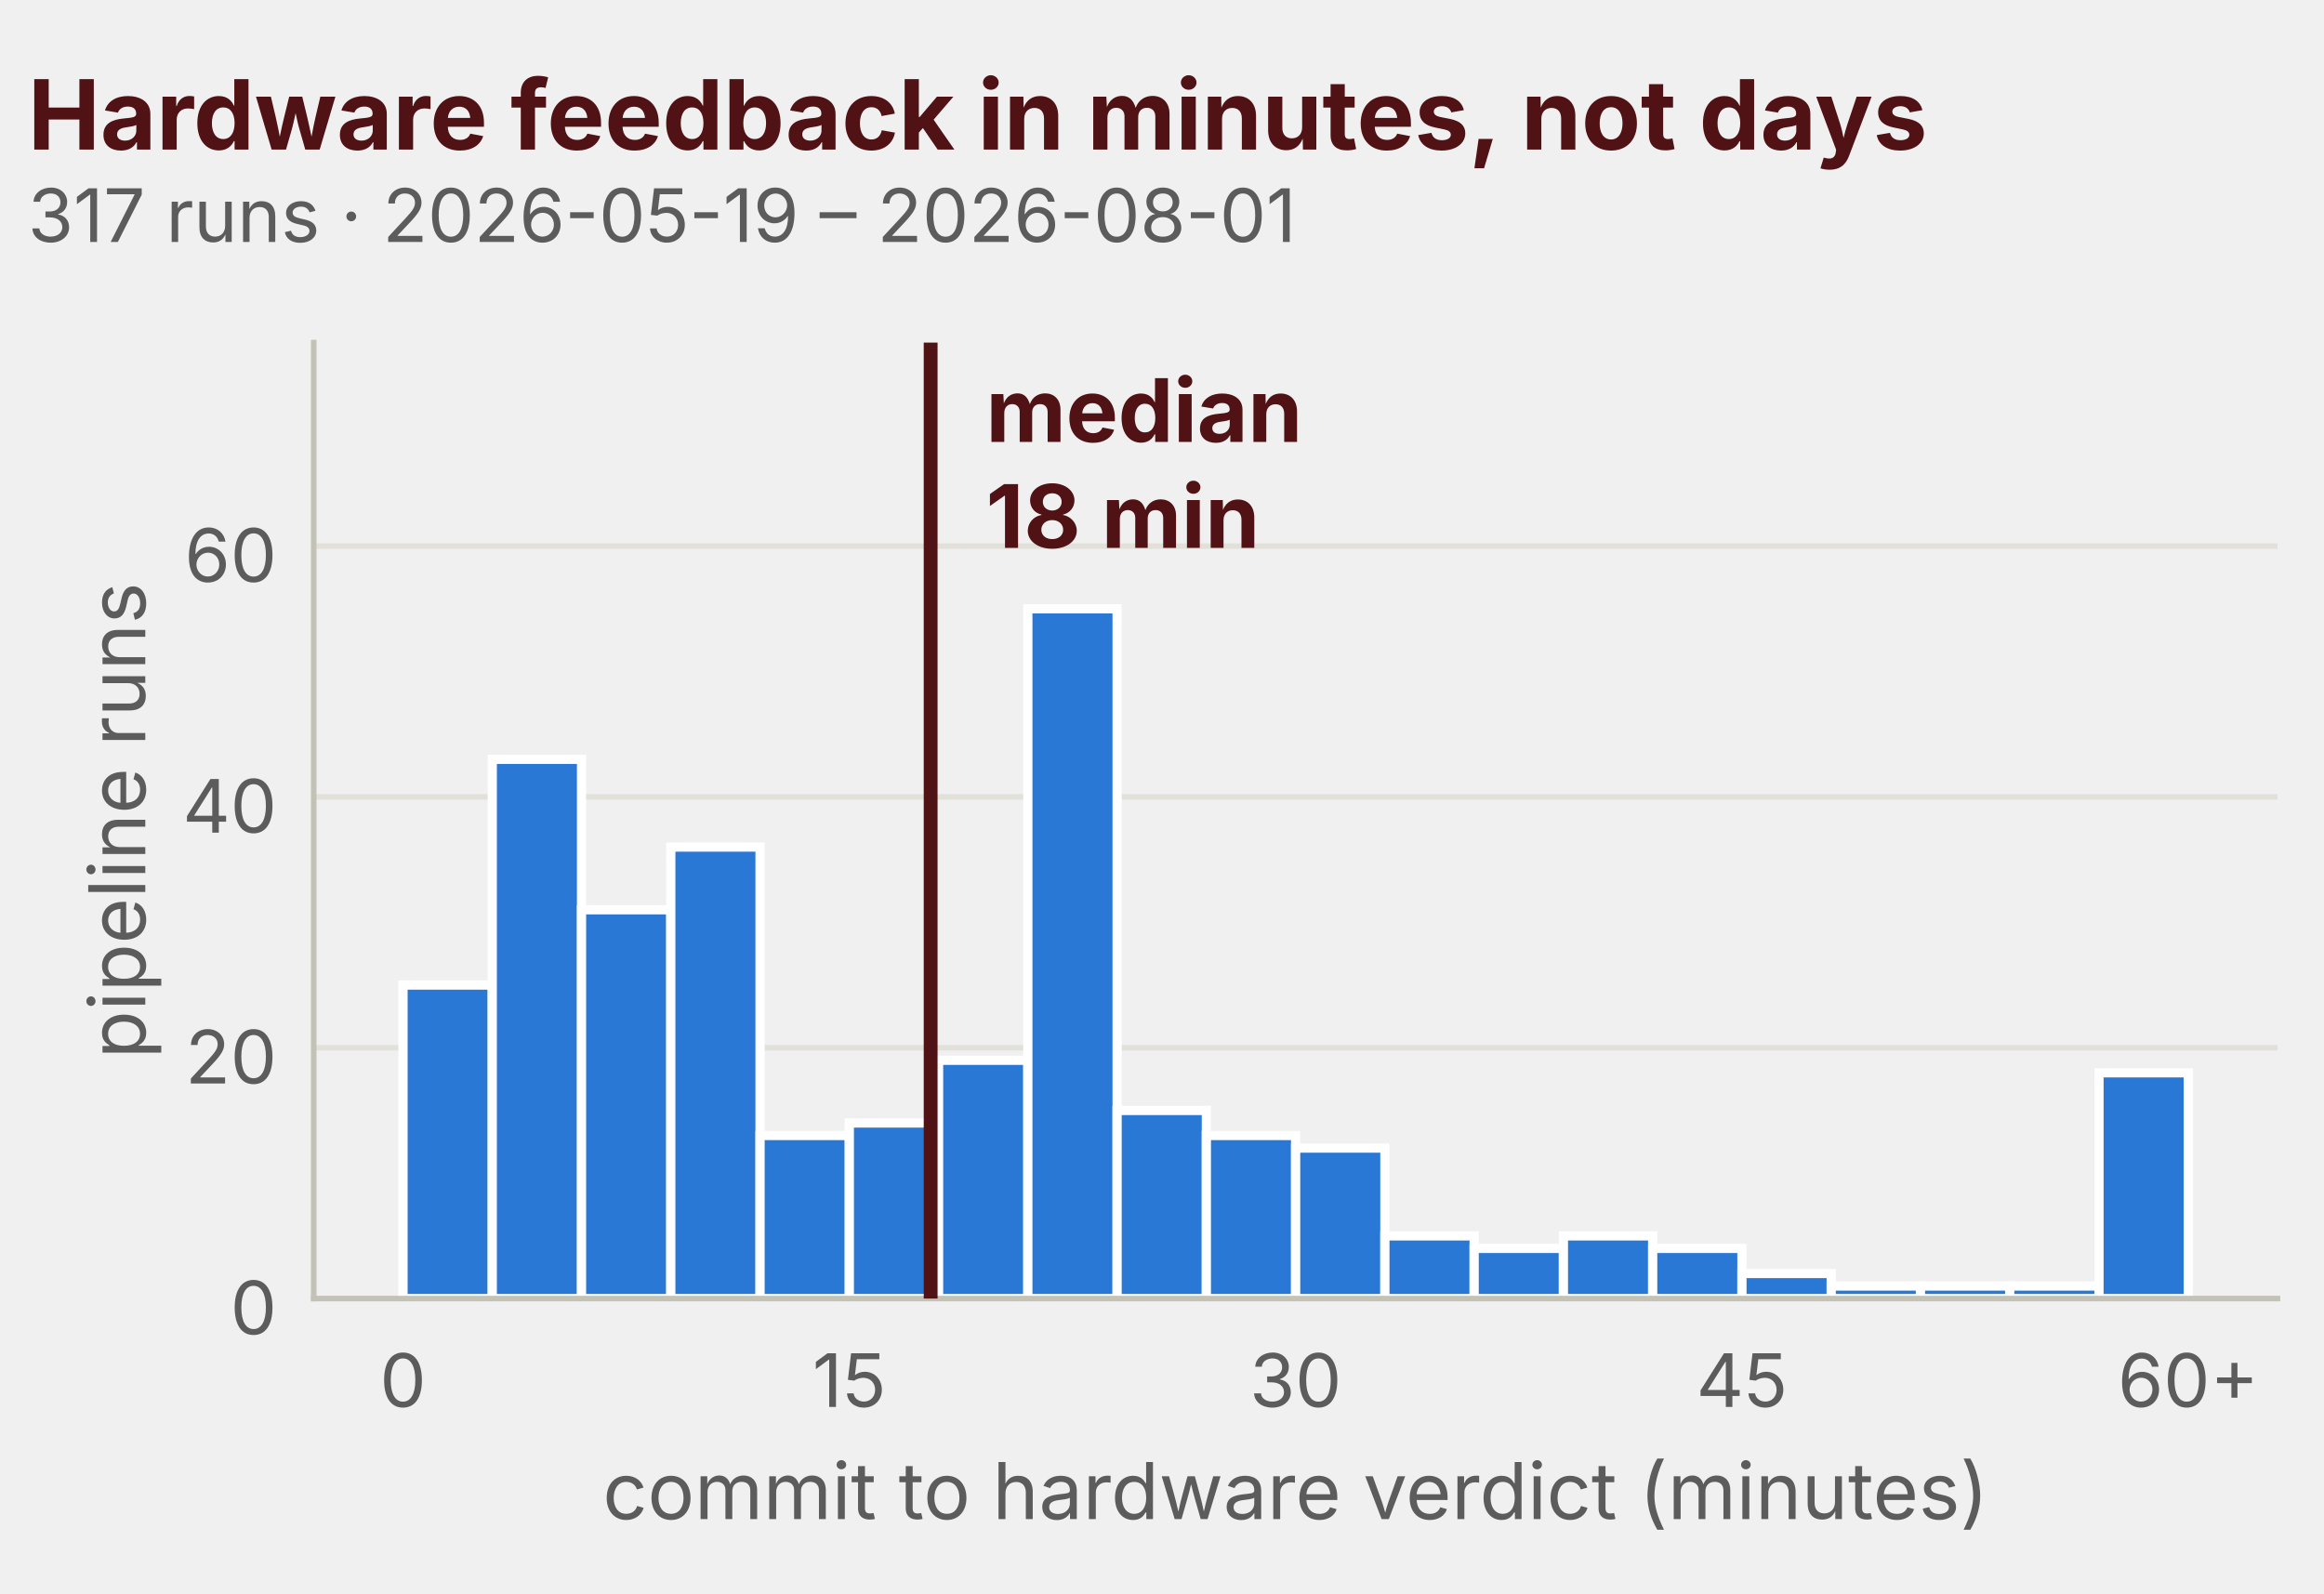
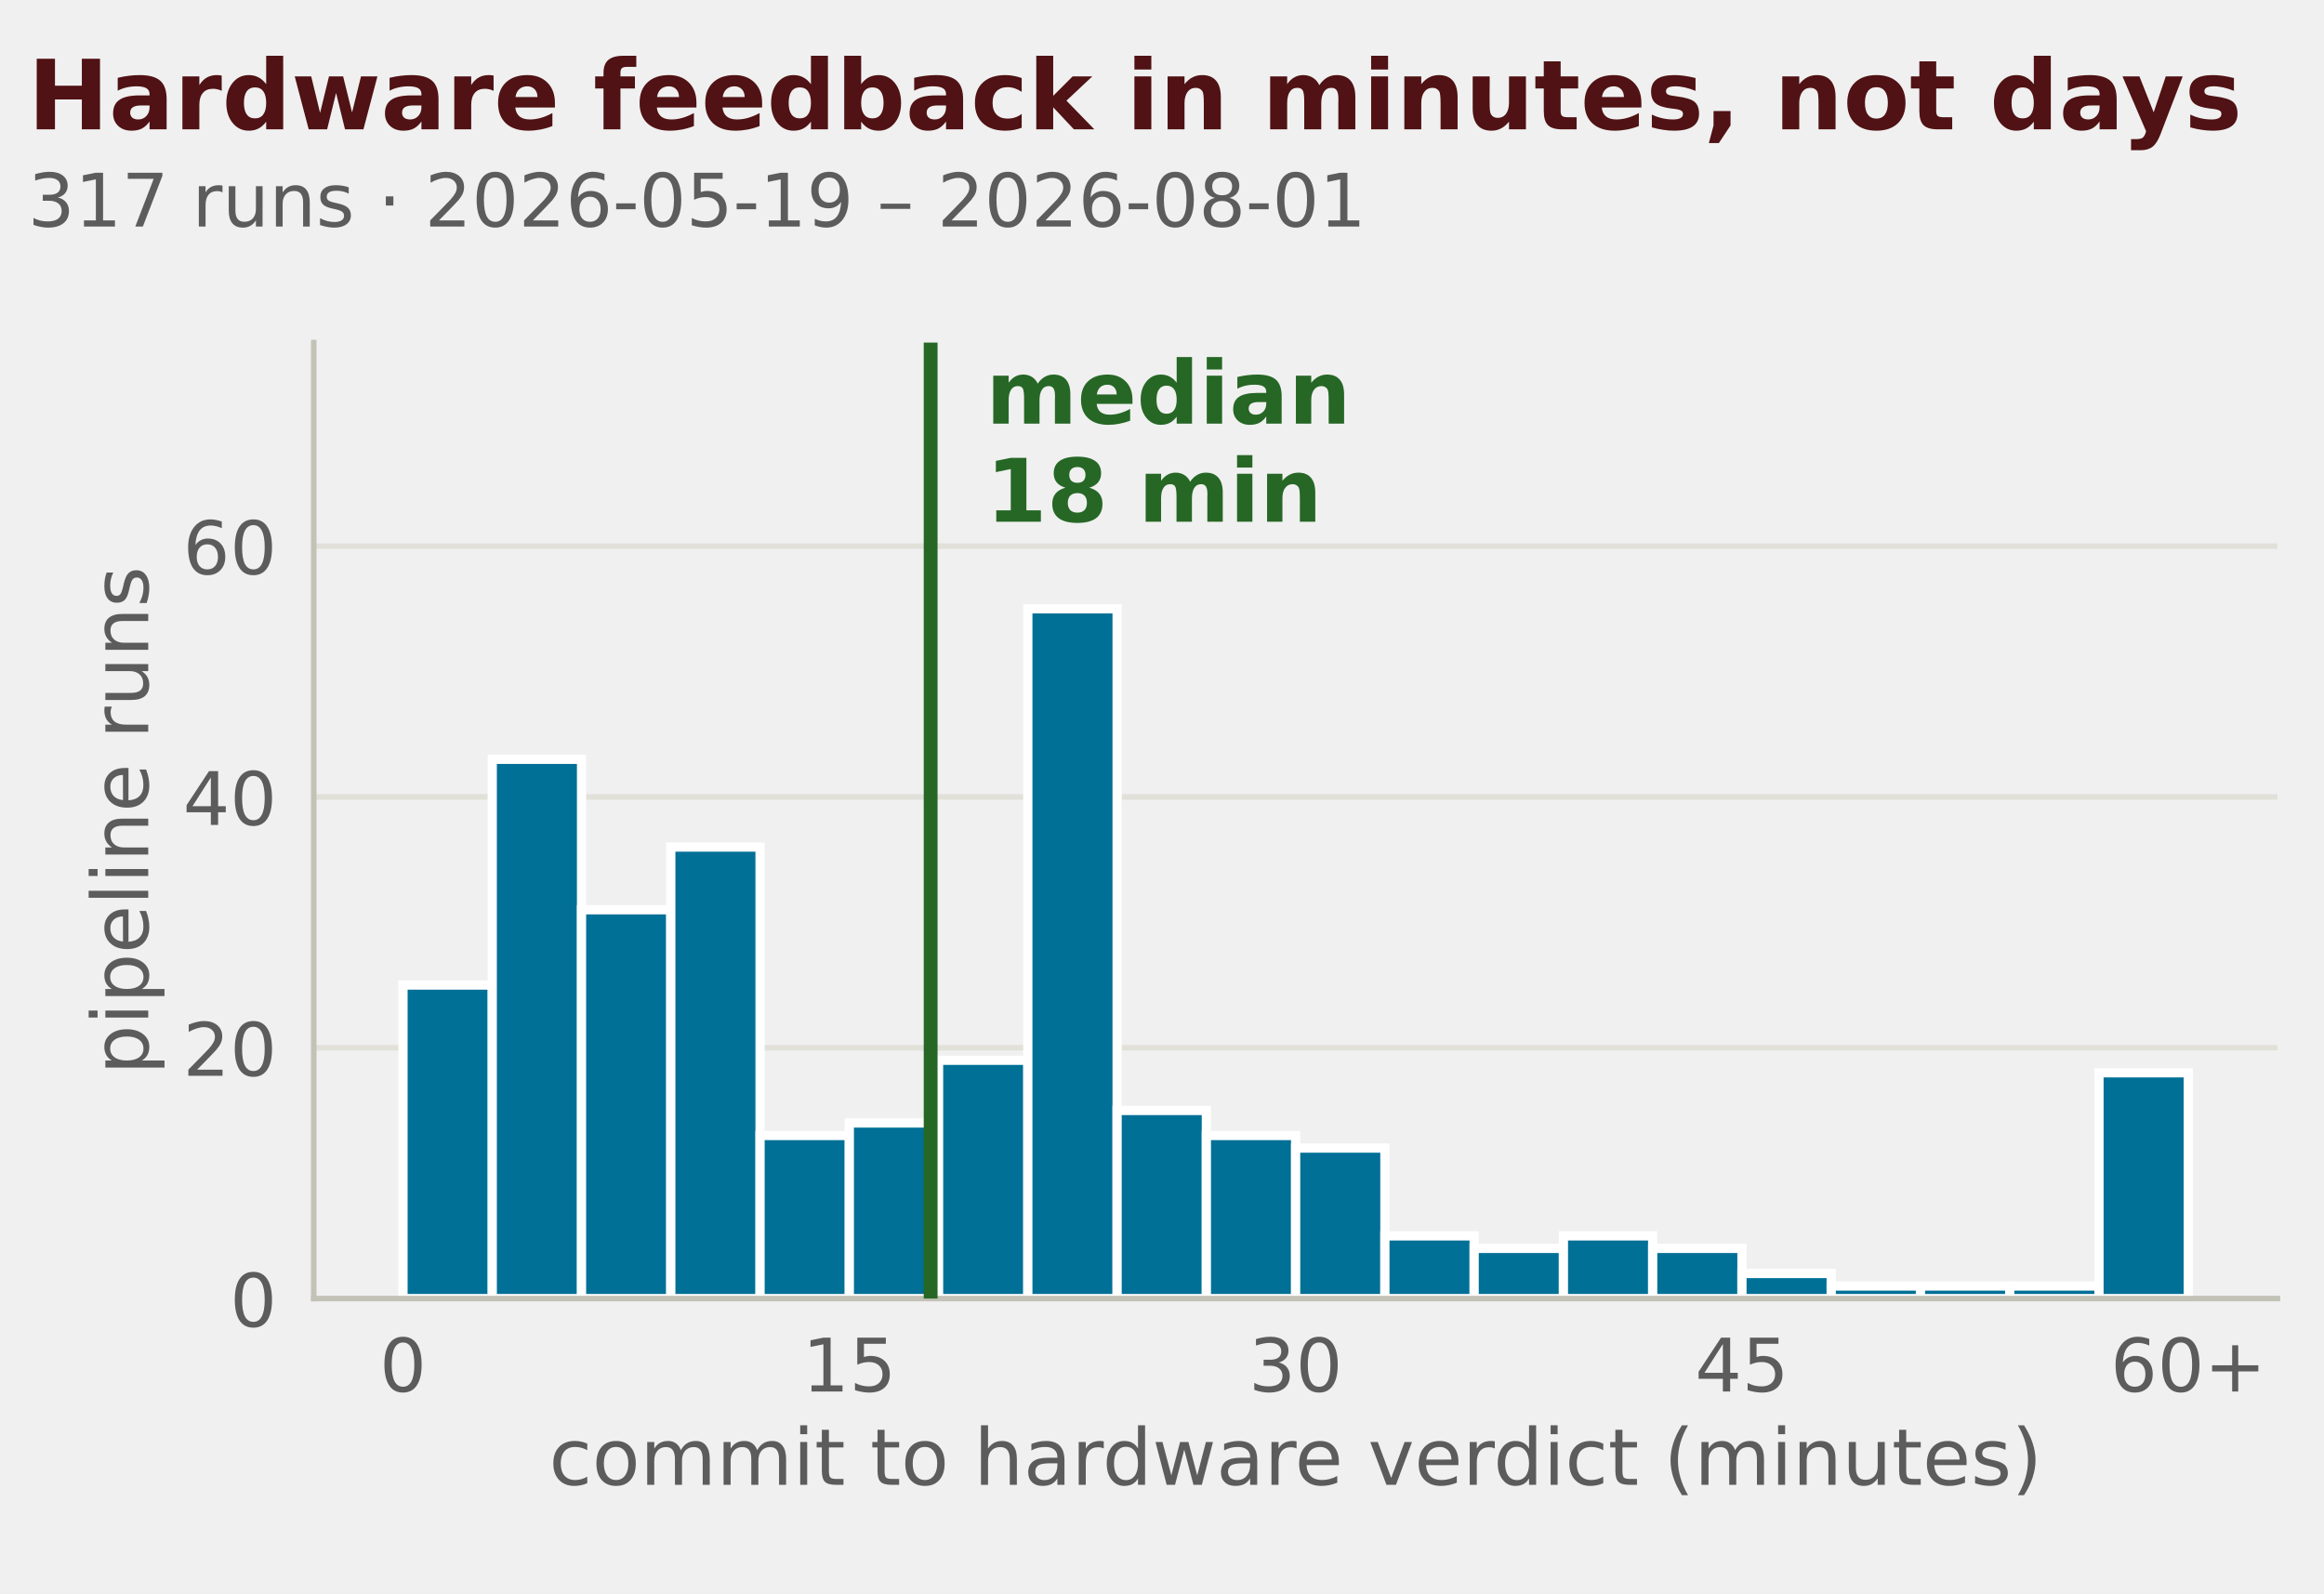
<svg xmlns="http://www.w3.org/2000/svg" width="504pt" height="345.6pt" viewBox="0 0 504 345.6" version="1.1">
  <defs>
    <style type="text/css">*{stroke-linejoin: round; stroke-linecap: butt}</style>
  </defs>
  <g id="figure_1">
    <g id="patch_1">
      <path d="M 0 345.6  L 504 345.6  L 504 0  L 0 0  L 0 345.6  z " style="fill: none" />
    </g>
    <g id="axes_1">
      <g id="patch_2">
        <path d="M 68.04 281.664  L 493.92 281.664  L 493.92 74.304  L 68.04 74.304  L 68.04 281.664  z " style="fill: none" />
      </g>
      <g id="matplotlib.axis_1">
        <g id="xtick_1">
          <g id="line2d_1" />
          <g id="text_1">
-             <text style="font-size: 16px; font-family: 'Inter', 'Source Sans 3', 'Liberation Sans', 'DejaVu Sans', sans-serif; text-anchor: middle; fill: #5c5c5c" x="87.398" y="305.164" transform="rotate(-0 87.39818 305.164)">0</text>
+             <text style="fill: #5c5c5c; font: 16px 'DejaVu Sans', sans-serif; text-anchor: middle" x="87.398" y="301.822" transform="rotate(-0 87.39818 301.8215)">0</text>
          </g>
        </g>
        <g id="xtick_2">
          <g id="line2d_2" />
          <g id="text_2">
-             <text style="font-size: 16px; font-family: 'Inter', 'Source Sans 3', 'Liberation Sans', 'DejaVu Sans', sans-serif; text-anchor: middle; fill: #5c5c5c" x="184.189" y="305.164" transform="rotate(-0 184.1891 305.164)">15</text>
+             <text style="fill: #5c5c5c; font: 16px 'DejaVu Sans', sans-serif; text-anchor: middle" x="184.189" y="301.822" transform="rotate(-0 184.1891 301.8215)">15</text>
          </g>
        </g>
        <g id="xtick_3">
          <g id="line2d_3" />
          <g id="text_3">
-             <text style="font-size: 16px; font-family: 'Inter', 'Source Sans 3', 'Liberation Sans', 'DejaVu Sans', sans-serif; text-anchor: middle; fill: #5c5c5c" x="280.98" y="305.164" transform="rotate(-0 280.98 305.164)">30</text>
+             <text style="fill: #5c5c5c; font: 16px 'DejaVu Sans', sans-serif; text-anchor: middle" x="280.98" y="301.822" transform="rotate(-0 280.98 301.8215)">30</text>
          </g>
        </g>
        <g id="xtick_4">
          <g id="line2d_4" />
          <g id="text_4">
-             <text style="font-size: 16px; font-family: 'Inter', 'Source Sans 3', 'Liberation Sans', 'DejaVu Sans', sans-serif; text-anchor: middle; fill: #5c5c5c" x="377.771" y="305.164" transform="rotate(-0 377.7709 305.164)">45</text>
+             <text style="fill: #5c5c5c; font: 16px 'DejaVu Sans', sans-serif; text-anchor: middle" x="377.771" y="301.822" transform="rotate(-0 377.7709 301.8215)">45</text>
          </g>
        </g>
        <g id="xtick_5">
          <g id="line2d_5" />
          <g id="text_5">
-             <text style="font-size: 16px; font-family: 'Inter', 'Source Sans 3', 'Liberation Sans', 'DejaVu Sans', sans-serif; text-anchor: middle; fill: #5c5c5c" x="474.562" y="305.164" transform="rotate(-0 474.5618 305.164)">60+</text>
+             <text style="fill: #5c5c5c; font: 16px 'DejaVu Sans', sans-serif; text-anchor: middle" x="474.562" y="301.822" transform="rotate(-0 474.5618 301.8215)">60+</text>
          </g>
        </g>
        <g id="text_6">
-           <text style="font-size: 17px; font-family: 'Inter', 'Source Sans 3', 'Liberation Sans', 'DejaVu Sans', sans-serif; text-anchor: middle; fill: #5c5c5c" x="280.98" y="329.492" transform="rotate(-0 280.98 329.4921)">commit to hardware verdict (minutes)</text>
+           <text style="fill: #5c5c5c; font: 17px 'DejaVu Sans', sans-serif; text-anchor: middle" x="280.98" y="322.066" transform="rotate(-0 280.98 322.0663)">commit to hardware verdict (minutes)</text>
        </g>
      </g>
      <g id="matplotlib.axis_2">
        <g id="ytick_1">
          <g id="line2d_6">
-             <path d="M 68.04 281.664  L 493.92 281.664  " clip-path="url(#pced46e7268)" style="fill: none; stroke: #e1e0d9; stroke-width: 1.2; stroke-linecap: square" />
+             <path d="M 68.04 281.664  L 493.92 281.664  " clip-path="url(#p9c83be4c83)" style="fill: none; stroke: #e1e0d9; stroke-width: 1.2; stroke-linecap: square" />
          </g>
          <g id="line2d_7" />
          <g id="text_7">
-             <text style="font-size: 16px; font-family: 'Inter', 'Source Sans 3', 'Liberation Sans', 'DejaVu Sans', sans-serif; text-anchor: end; fill: #5c5c5c" x="60.04" y="289.414" transform="rotate(-0 60.04 289.414)">0</text>
+             <text style="fill: #5c5c5c; font: 16px 'DejaVu Sans', sans-serif; text-anchor: end" x="60.04" y="287.743" transform="rotate(-0 60.04 287.7428)">0</text>
          </g>
        </g>
        <g id="ytick_2">
          <g id="line2d_8">
-             <path d="M 68.04 227.26  L 493.92 227.26  " clip-path="url(#pced46e7268)" style="fill: none; stroke: #e1e0d9; stroke-width: 1.2; stroke-linecap: square" />
+             <path d="M 68.04 227.26  L 493.92 227.26  " clip-path="url(#p9c83be4c83)" style="fill: none; stroke: #e1e0d9; stroke-width: 1.2; stroke-linecap: square" />
          </g>
          <g id="line2d_9" />
          <g id="text_8">
-             <text style="font-size: 16px; font-family: 'Inter', 'Source Sans 3', 'Liberation Sans', 'DejaVu Sans', sans-serif; text-anchor: end; fill: #5c5c5c" x="60.04" y="235.01" transform="rotate(-0 60.04 235.0102)">20</text>
+             <text style="fill: #5c5c5c; font: 16px 'DejaVu Sans', sans-serif; text-anchor: end" x="60.04" y="233.339" transform="rotate(-0 60.04 233.339)">20</text>
          </g>
        </g>
        <g id="ytick_3">
          <g id="line2d_10">
-             <path d="M 68.04 172.856  L 493.92 172.856  " clip-path="url(#pced46e7268)" style="fill: none; stroke: #e1e0d9; stroke-width: 1.2; stroke-linecap: square" />
+             <path d="M 68.04 172.856  L 493.92 172.856  " clip-path="url(#p9c83be4c83)" style="fill: none; stroke: #e1e0d9; stroke-width: 1.2; stroke-linecap: square" />
          </g>
          <g id="line2d_11" />
          <g id="text_9">
-             <text style="font-size: 16px; font-family: 'Inter', 'Source Sans 3', 'Liberation Sans', 'DejaVu Sans', sans-serif; text-anchor: end; fill: #5c5c5c" x="60.04" y="180.606" transform="rotate(-0 60.04 180.6064)">40</text>
+             <text style="fill: #5c5c5c; font: 16px 'DejaVu Sans', sans-serif; text-anchor: end" x="60.04" y="178.935" transform="rotate(-0 60.04 178.9352)">40</text>
          </g>
        </g>
        <g id="ytick_4">
          <g id="line2d_12">
-             <path d="M 68.04 118.453  L 493.92 118.453  " clip-path="url(#pced46e7268)" style="fill: none; stroke: #e1e0d9; stroke-width: 1.2; stroke-linecap: square" />
+             <path d="M 68.04 118.453  L 493.92 118.453  " clip-path="url(#p9c83be4c83)" style="fill: none; stroke: #e1e0d9; stroke-width: 1.2; stroke-linecap: square" />
          </g>
          <g id="line2d_13" />
          <g id="text_10">
-             <text style="font-size: 16px; font-family: 'Inter', 'Source Sans 3', 'Liberation Sans', 'DejaVu Sans', sans-serif; text-anchor: end; fill: #5c5c5c" x="60.04" y="126.203" transform="rotate(-0 60.04 126.2027)">60</text>
+             <text style="fill: #5c5c5c; font: 16px 'DejaVu Sans', sans-serif; text-anchor: end" x="60.04" y="124.531" transform="rotate(-0 60.04 124.5314)">60</text>
          </g>
        </g>
        <g id="text_11">
-           <text style="font-size: 17px; font-family: 'Inter', 'Source Sans 3', 'Liberation Sans', 'DejaVu Sans', sans-serif; text-anchor: middle; fill: #5c5c5c" x="31.509" y="177.984" transform="rotate(-90 31.50941 177.984)">pipeline runs</text>
+           <text style="fill: #5c5c5c; font: 17px 'DejaVu Sans', sans-serif; text-anchor: middle" x="32.145" y="177.984" transform="rotate(-90 32.14453 177.984)">pipeline runs</text>
        </g>
      </g>
      <g id="patch_3">
-         <path d="M 87.398 281.664  L 106.756 281.664  L 106.756 213.659  L 87.398 213.659  z " clip-path="url(#pced46e7268)" style="fill: #2a78d6; stroke: #ffffff; stroke-width: 2; stroke-linejoin: miter" />
+         <path d="M 87.398 281.664  L 106.756 281.664  L 106.756 213.659  L 87.398 213.659  z " clip-path="url(#p9c83be4c83)" style="fill: #007096; stroke: #ffffff; stroke-width: 2; stroke-linejoin: miter" />
      </g>
      <g id="patch_4">
-         <path d="M 106.756 281.664  L 126.115 281.664  L 126.115 164.696  L 106.756 164.696  z " clip-path="url(#pced46e7268)" style="fill: #2a78d6; stroke: #ffffff; stroke-width: 2; stroke-linejoin: miter" />
+         <path d="M 106.756 281.664  L 126.115 281.664  L 126.115 164.696  L 106.756 164.696  z " clip-path="url(#p9c83be4c83)" style="fill: #007096; stroke: #ffffff; stroke-width: 2; stroke-linejoin: miter" />
      </g>
      <g id="patch_5">
-         <path d="M 126.115 281.664  L 145.473 281.664  L 145.473 197.338  L 126.115 197.338  z " clip-path="url(#pced46e7268)" style="fill: #2a78d6; stroke: #ffffff; stroke-width: 2; stroke-linejoin: miter" />
+         <path d="M 126.115 281.664  L 145.473 281.664  L 145.473 197.338  L 126.115 197.338  z " clip-path="url(#p9c83be4c83)" style="fill: #007096; stroke: #ffffff; stroke-width: 2; stroke-linejoin: miter" />
      </g>
      <g id="patch_6">
-         <path d="M 145.473 281.664  L 164.831 281.664  L 164.831 183.737  L 145.473 183.737  z " clip-path="url(#pced46e7268)" style="fill: #2a78d6; stroke: #ffffff; stroke-width: 2; stroke-linejoin: miter" />
+         <path d="M 145.473 281.664  L 164.831 281.664  L 164.831 183.737  L 145.473 183.737  z " clip-path="url(#p9c83be4c83)" style="fill: #007096; stroke: #ffffff; stroke-width: 2; stroke-linejoin: miter" />
      </g>
      <g id="patch_7">
-         <path d="M 164.831 281.664  L 184.189 281.664  L 184.189 246.302  L 164.831 246.302  z " clip-path="url(#pced46e7268)" style="fill: #2a78d6; stroke: #ffffff; stroke-width: 2; stroke-linejoin: miter" />
+         <path d="M 164.831 281.664  L 184.189 281.664  L 184.189 246.302  L 164.831 246.302  z " clip-path="url(#p9c83be4c83)" style="fill: #007096; stroke: #ffffff; stroke-width: 2; stroke-linejoin: miter" />
      </g>
      <g id="patch_8">
-         <path d="M 184.189 281.664  L 203.547 281.664  L 203.547 243.581  L 184.189 243.581  z " clip-path="url(#pced46e7268)" style="fill: #2a78d6; stroke: #ffffff; stroke-width: 2; stroke-linejoin: miter" />
+         <path d="M 184.189 281.664  L 203.547 281.664  L 203.547 243.581  L 184.189 243.581  z " clip-path="url(#p9c83be4c83)" style="fill: #007096; stroke: #ffffff; stroke-width: 2; stroke-linejoin: miter" />
      </g>
      <g id="patch_9">
-         <path d="M 203.547 281.664  L 222.905 281.664  L 222.905 229.98  L 203.547 229.98  z " clip-path="url(#pced46e7268)" style="fill: #2a78d6; stroke: #ffffff; stroke-width: 2; stroke-linejoin: miter" />
+         <path d="M 203.547 281.664  L 222.905 281.664  L 222.905 229.98  L 203.547 229.98  z " clip-path="url(#p9c83be4c83)" style="fill: #007096; stroke: #ffffff; stroke-width: 2; stroke-linejoin: miter" />
      </g>
      <g id="patch_10">
-         <path d="M 222.905 281.664  L 242.264 281.664  L 242.264 132.054  L 222.905 132.054  z " clip-path="url(#pced46e7268)" style="fill: #2a78d6; stroke: #ffffff; stroke-width: 2; stroke-linejoin: miter" />
+         <path d="M 222.905 281.664  L 242.264 281.664  L 242.264 132.054  L 222.905 132.054  z " clip-path="url(#p9c83be4c83)" style="fill: #007096; stroke: #ffffff; stroke-width: 2; stroke-linejoin: miter" />
      </g>
      <g id="patch_11">
-         <path d="M 242.264 281.664  L 261.622 281.664  L 261.622 240.861  L 242.264 240.861  z " clip-path="url(#pced46e7268)" style="fill: #2a78d6; stroke: #ffffff; stroke-width: 2; stroke-linejoin: miter" />
+         <path d="M 242.264 281.664  L 261.622 281.664  L 261.622 240.861  L 242.264 240.861  z " clip-path="url(#p9c83be4c83)" style="fill: #007096; stroke: #ffffff; stroke-width: 2; stroke-linejoin: miter" />
      </g>
      <g id="patch_12">
-         <path d="M 261.622 281.664  L 280.98 281.664  L 280.98 246.302  L 261.622 246.302  z " clip-path="url(#pced46e7268)" style="fill: #2a78d6; stroke: #ffffff; stroke-width: 2; stroke-linejoin: miter" />
+         <path d="M 261.622 281.664  L 280.98 281.664  L 280.98 246.302  L 261.622 246.302  z " clip-path="url(#p9c83be4c83)" style="fill: #007096; stroke: #ffffff; stroke-width: 2; stroke-linejoin: miter" />
      </g>
      <g id="patch_13">
-         <path d="M 280.98 281.664  L 300.338 281.664  L 300.338 249.022  L 280.98 249.022  z " clip-path="url(#pced46e7268)" style="fill: #2a78d6; stroke: #ffffff; stroke-width: 2; stroke-linejoin: miter" />
+         <path d="M 280.98 281.664  L 300.338 281.664  L 300.338 249.022  L 280.98 249.022  z " clip-path="url(#p9c83be4c83)" style="fill: #007096; stroke: #ffffff; stroke-width: 2; stroke-linejoin: miter" />
      </g>
      <g id="patch_14">
-         <path d="M 300.338 281.664  L 319.696 281.664  L 319.696 268.063  L 300.338 268.063  z " clip-path="url(#pced46e7268)" style="fill: #2a78d6; stroke: #ffffff; stroke-width: 2; stroke-linejoin: miter" />
+         <path d="M 300.338 281.664  L 319.696 281.664  L 319.696 268.063  L 300.338 268.063  z " clip-path="url(#p9c83be4c83)" style="fill: #007096; stroke: #ffffff; stroke-width: 2; stroke-linejoin: miter" />
      </g>
      <g id="patch_15">
-         <path d="M 319.696 281.664  L 339.055 281.664  L 339.055 270.783  L 319.696 270.783  z " clip-path="url(#pced46e7268)" style="fill: #2a78d6; stroke: #ffffff; stroke-width: 2; stroke-linejoin: miter" />
+         <path d="M 319.696 281.664  L 339.055 281.664  L 339.055 270.783  L 319.696 270.783  z " clip-path="url(#p9c83be4c83)" style="fill: #007096; stroke: #ffffff; stroke-width: 2; stroke-linejoin: miter" />
      </g>
      <g id="patch_16">
-         <path d="M 339.055 281.664  L 358.413 281.664  L 358.413 268.063  L 339.055 268.063  z " clip-path="url(#pced46e7268)" style="fill: #2a78d6; stroke: #ffffff; stroke-width: 2; stroke-linejoin: miter" />
+         <path d="M 339.055 281.664  L 358.413 281.664  L 358.413 268.063  L 339.055 268.063  z " clip-path="url(#p9c83be4c83)" style="fill: #007096; stroke: #ffffff; stroke-width: 2; stroke-linejoin: miter" />
      </g>
      <g id="patch_17">
-         <path d="M 358.413 281.664  L 377.771 281.664  L 377.771 270.783  L 358.413 270.783  z " clip-path="url(#pced46e7268)" style="fill: #2a78d6; stroke: #ffffff; stroke-width: 2; stroke-linejoin: miter" />
+         <path d="M 358.413 281.664  L 377.771 281.664  L 377.771 270.783  L 358.413 270.783  z " clip-path="url(#p9c83be4c83)" style="fill: #007096; stroke: #ffffff; stroke-width: 2; stroke-linejoin: miter" />
      </g>
      <g id="patch_18">
-         <path d="M 377.771 281.664  L 397.129 281.664  L 397.129 276.224  L 377.771 276.224  z " clip-path="url(#pced46e7268)" style="fill: #2a78d6; stroke: #ffffff; stroke-width: 2; stroke-linejoin: miter" />
+         <path d="M 377.771 281.664  L 397.129 281.664  L 397.129 276.224  L 377.771 276.224  z " clip-path="url(#p9c83be4c83)" style="fill: #007096; stroke: #ffffff; stroke-width: 2; stroke-linejoin: miter" />
      </g>
      <g id="patch_19">
-         <path d="M 397.129 281.664  L 416.487 281.664  L 416.487 278.944  L 397.129 278.944  z " clip-path="url(#pced46e7268)" style="fill: #2a78d6; stroke: #ffffff; stroke-width: 2; stroke-linejoin: miter" />
+         <path d="M 397.129 281.664  L 416.487 281.664  L 416.487 278.944  L 397.129 278.944  z " clip-path="url(#p9c83be4c83)" style="fill: #007096; stroke: #ffffff; stroke-width: 2; stroke-linejoin: miter" />
      </g>
      <g id="patch_20">
-         <path d="M 416.487 281.664  L 435.845 281.664  L 435.845 278.944  L 416.487 278.944  z " clip-path="url(#pced46e7268)" style="fill: #2a78d6; stroke: #ffffff; stroke-width: 2; stroke-linejoin: miter" />
+         <path d="M 416.487 281.664  L 435.845 281.664  L 435.845 278.944  L 416.487 278.944  z " clip-path="url(#p9c83be4c83)" style="fill: #007096; stroke: #ffffff; stroke-width: 2; stroke-linejoin: miter" />
      </g>
      <g id="patch_21">
-         <path d="M 435.845 281.664  L 455.204 281.664  L 455.204 278.944  L 435.845 278.944  z " clip-path="url(#pced46e7268)" style="fill: #2a78d6; stroke: #ffffff; stroke-width: 2; stroke-linejoin: miter" />
+         <path d="M 435.845 281.664  L 455.204 281.664  L 455.204 278.944  L 435.845 278.944  z " clip-path="url(#p9c83be4c83)" style="fill: #007096; stroke: #ffffff; stroke-width: 2; stroke-linejoin: miter" />
      </g>
      <g id="patch_22">
-         <path d="M 455.204 281.664  L 474.562 281.664  L 474.562 232.701  L 455.204 232.701  z " clip-path="url(#pced46e7268)" style="fill: #2a78d6; stroke: #ffffff; stroke-width: 2; stroke-linejoin: miter" />
+         <path d="M 455.204 281.664  L 474.562 281.664  L 474.562 232.701  L 455.204 232.701  z " clip-path="url(#p9c83be4c83)" style="fill: #007096; stroke: #ffffff; stroke-width: 2; stroke-linejoin: miter" />
      </g>
      <g id="patch_23">
        <path d="M 68.04 281.664  L 68.04 74.304  " style="fill: none; stroke: #c3c2b7; stroke-width: 1.2; stroke-linejoin: miter; stroke-linecap: square" />
      </g>
      <g id="patch_24">
        <path d="M 68.04 281.664  L 493.92 281.664  " style="fill: none; stroke: #c3c2b7; stroke-width: 1.2; stroke-linejoin: miter; stroke-linecap: square" />
      </g>
      <g id="text_12">
-         <text style="font-weight: 700; font-size: 19px; font-family: 'Inter', 'Source Sans 3', 'Liberation Sans', 'DejaVu Sans', sans-serif; fill: #501214" transform="translate(213.8265 95.85207)">median</text>
-         <text style="font-weight: 700; font-size: 19px; font-family: 'Inter', 'Source Sans 3', 'Liberation Sans', 'DejaVu Sans', sans-serif; fill: #501214" transform="translate(213.8265 118.8413)">18 min</text>
+         <text style="fill: #266725; font: 700 19px 'DejaVu Sans', sans-serif" transform="translate(213.8265 91.88285)">median</text>
+         <text style="fill: #266725; font: 700 19px 'DejaVu Sans', sans-serif" transform="translate(213.8265 113.1587)">18 min</text>
      </g>
      <g id="line2d_14">
-         <path d="M 201.827 281.664  L 201.827 74.304  " clip-path="url(#pced46e7268)" style="fill: none; stroke: #501214; stroke-width: 3; stroke-linecap: square" />
+         <path d="M 201.827 281.664  L 201.827 74.304  " clip-path="url(#p9c83be4c83)" style="fill: none; stroke: #266725; stroke-width: 3; stroke-linecap: square" />
      </g>
    </g>
    <g id="text_13">
-       <text style="font-weight: 700; font-size: 21px; font-family: 'Inter', 'Source Sans 3', 'Liberation Sans', 'DejaVu Sans', sans-serif; text-anchor: start; fill: #501214" x="6.048" y="32.44" transform="rotate(-0 6.048 32.43975)">Hardware feedback in minutes, not days</text>
+       <text style="fill: #501214; font: 700 21px 'DejaVu Sans', sans-serif; text-anchor: start" x="6.048" y="28.053" transform="rotate(-0 6.048 28.05272)">Hardware feedback in minutes, not days</text>
    </g>
    <g id="text_14">
-       <text style="font-size: 16px; font-family: 'Inter', 'Source Sans 3', 'Liberation Sans', 'DejaVu Sans', sans-serif; text-anchor: start; fill: #5c5c5c" x="6.048" y="52.479" transform="rotate(-0 6.048 52.4792)">317 runs  ·  2026-05-19 – 2026-08-01</text>
+       <text style="fill: #5c5c5c; font: 16px 'DejaVu Sans', sans-serif; text-anchor: start" x="6.048" y="49.137" transform="rotate(-0 6.048 49.1367)">317 runs  ·  2026-05-19 – 2026-08-01</text>
    </g>
  </g>
  <defs>
-     <clipPath id="pced46e7268">
+     <clipPath id="p9c83be4c83">
      <rect x="68.04" y="74.304" width="425.88" height="207.36" />
    </clipPath>
  </defs>
</svg>
